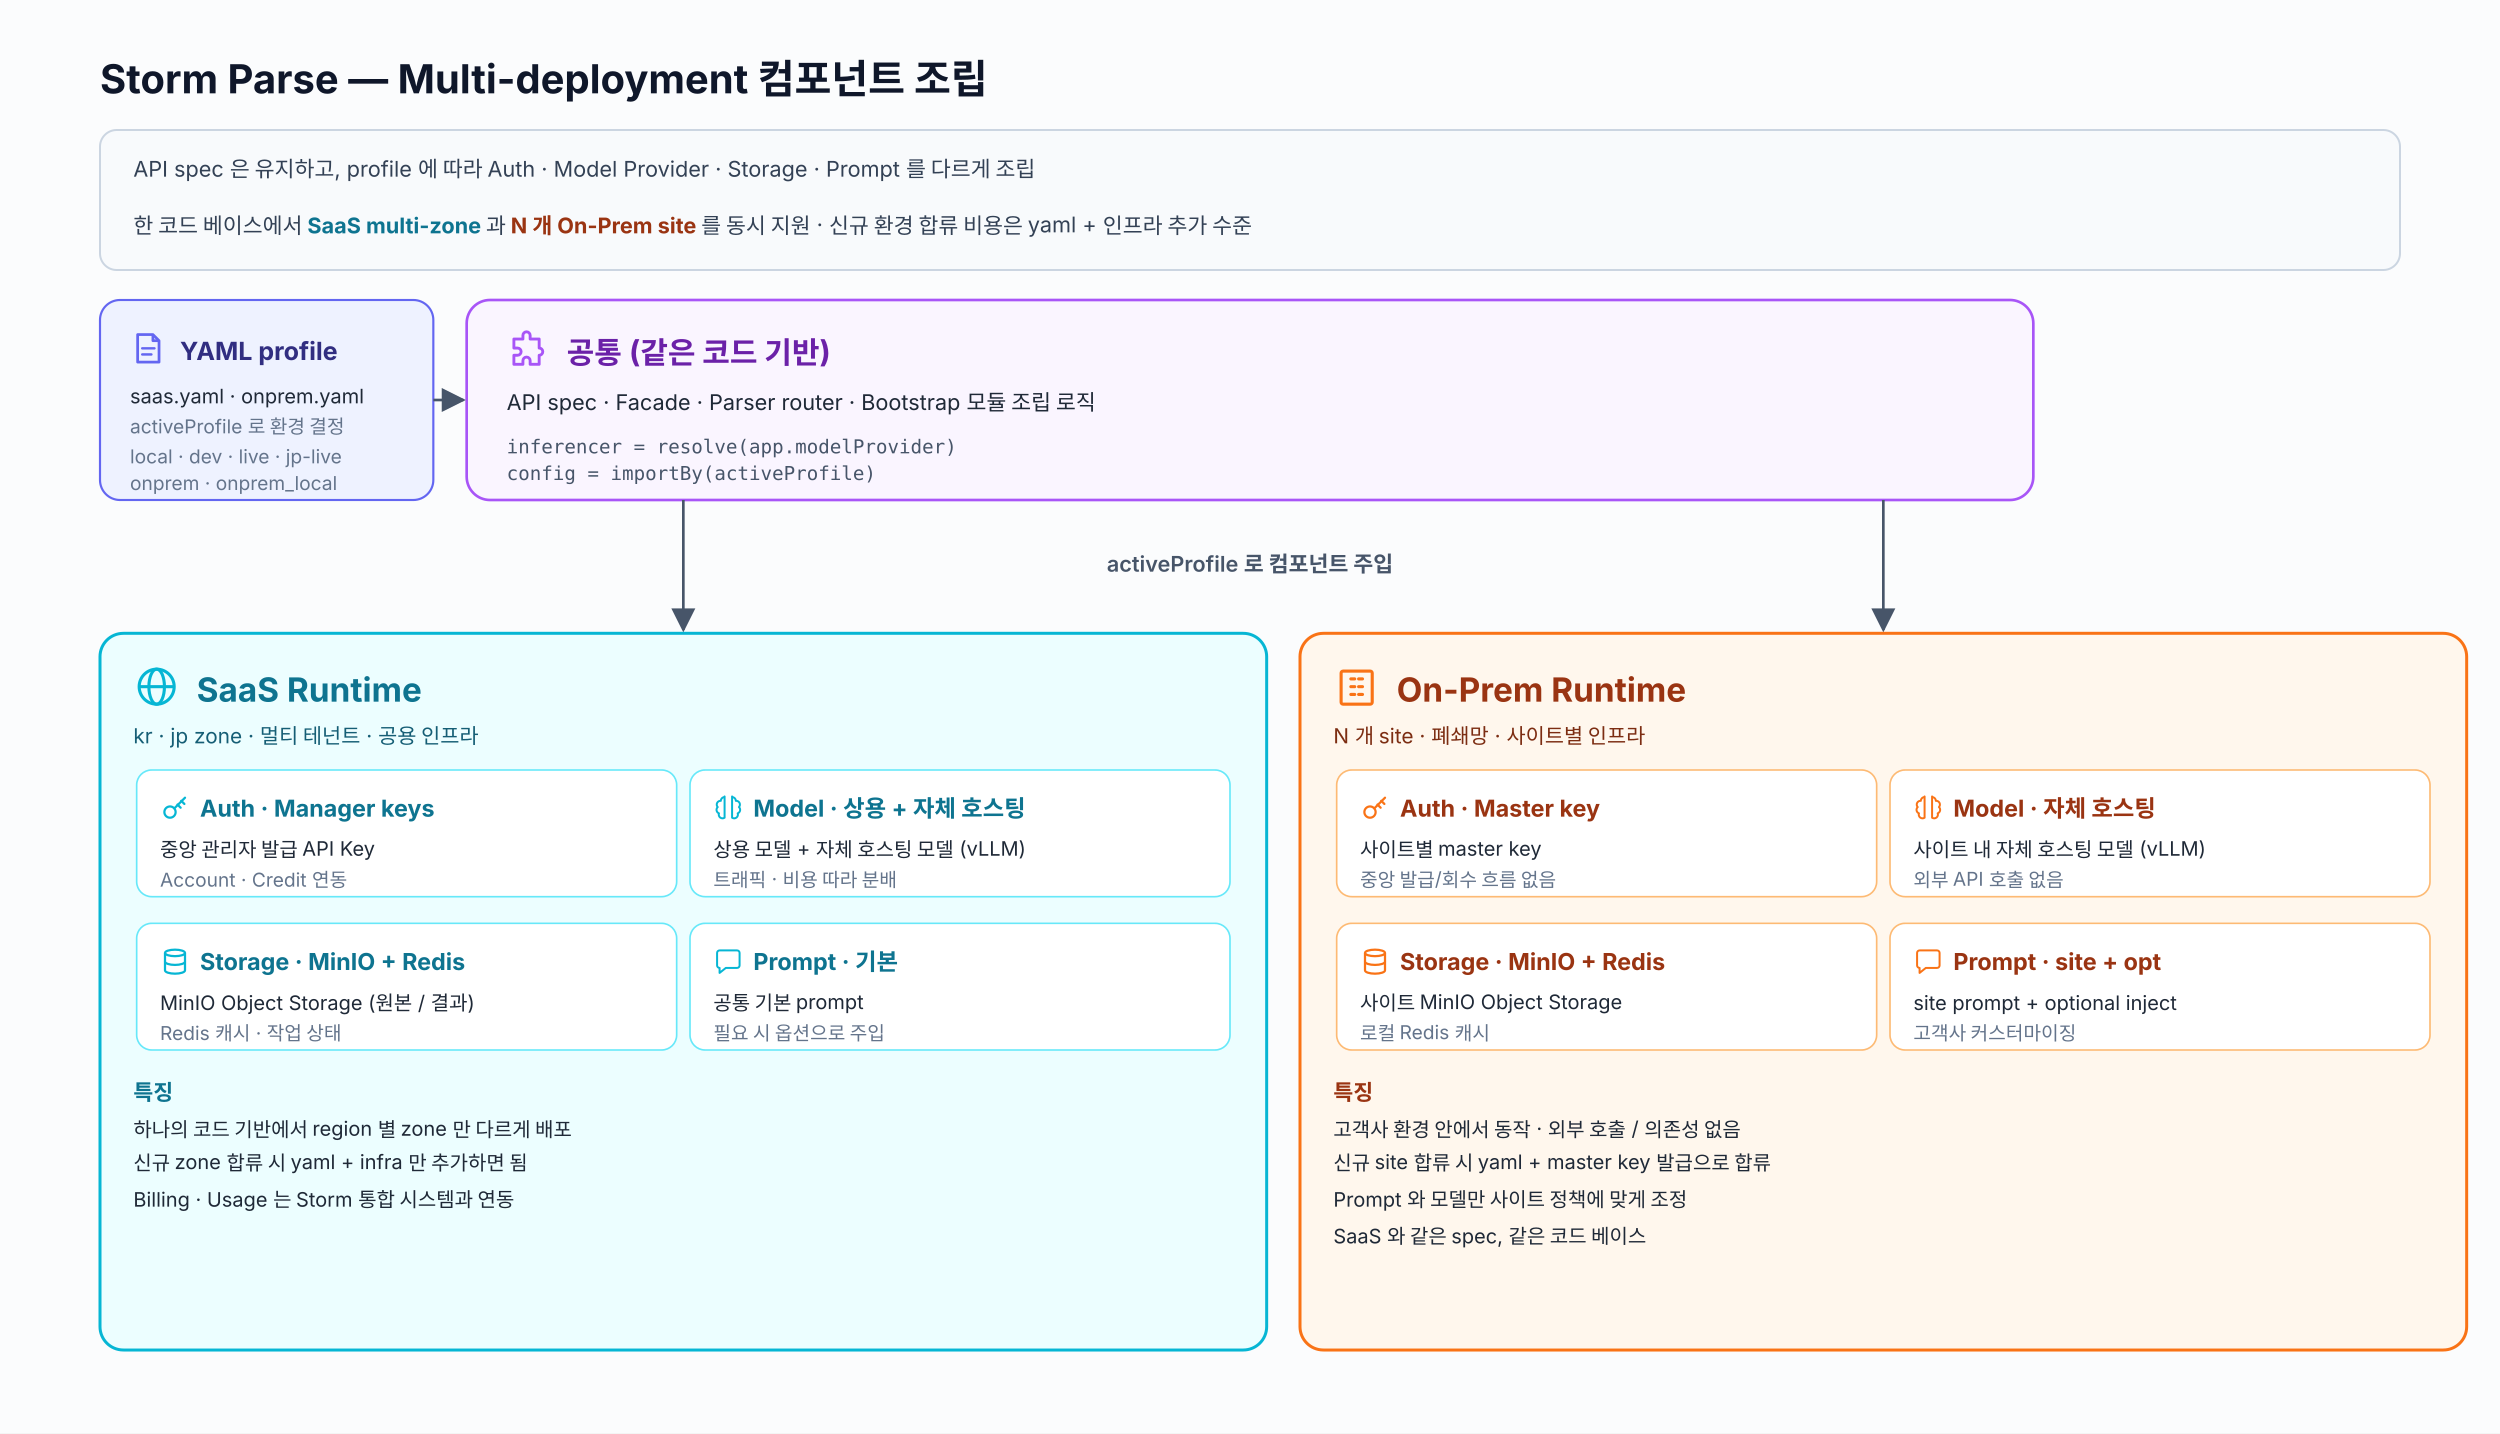
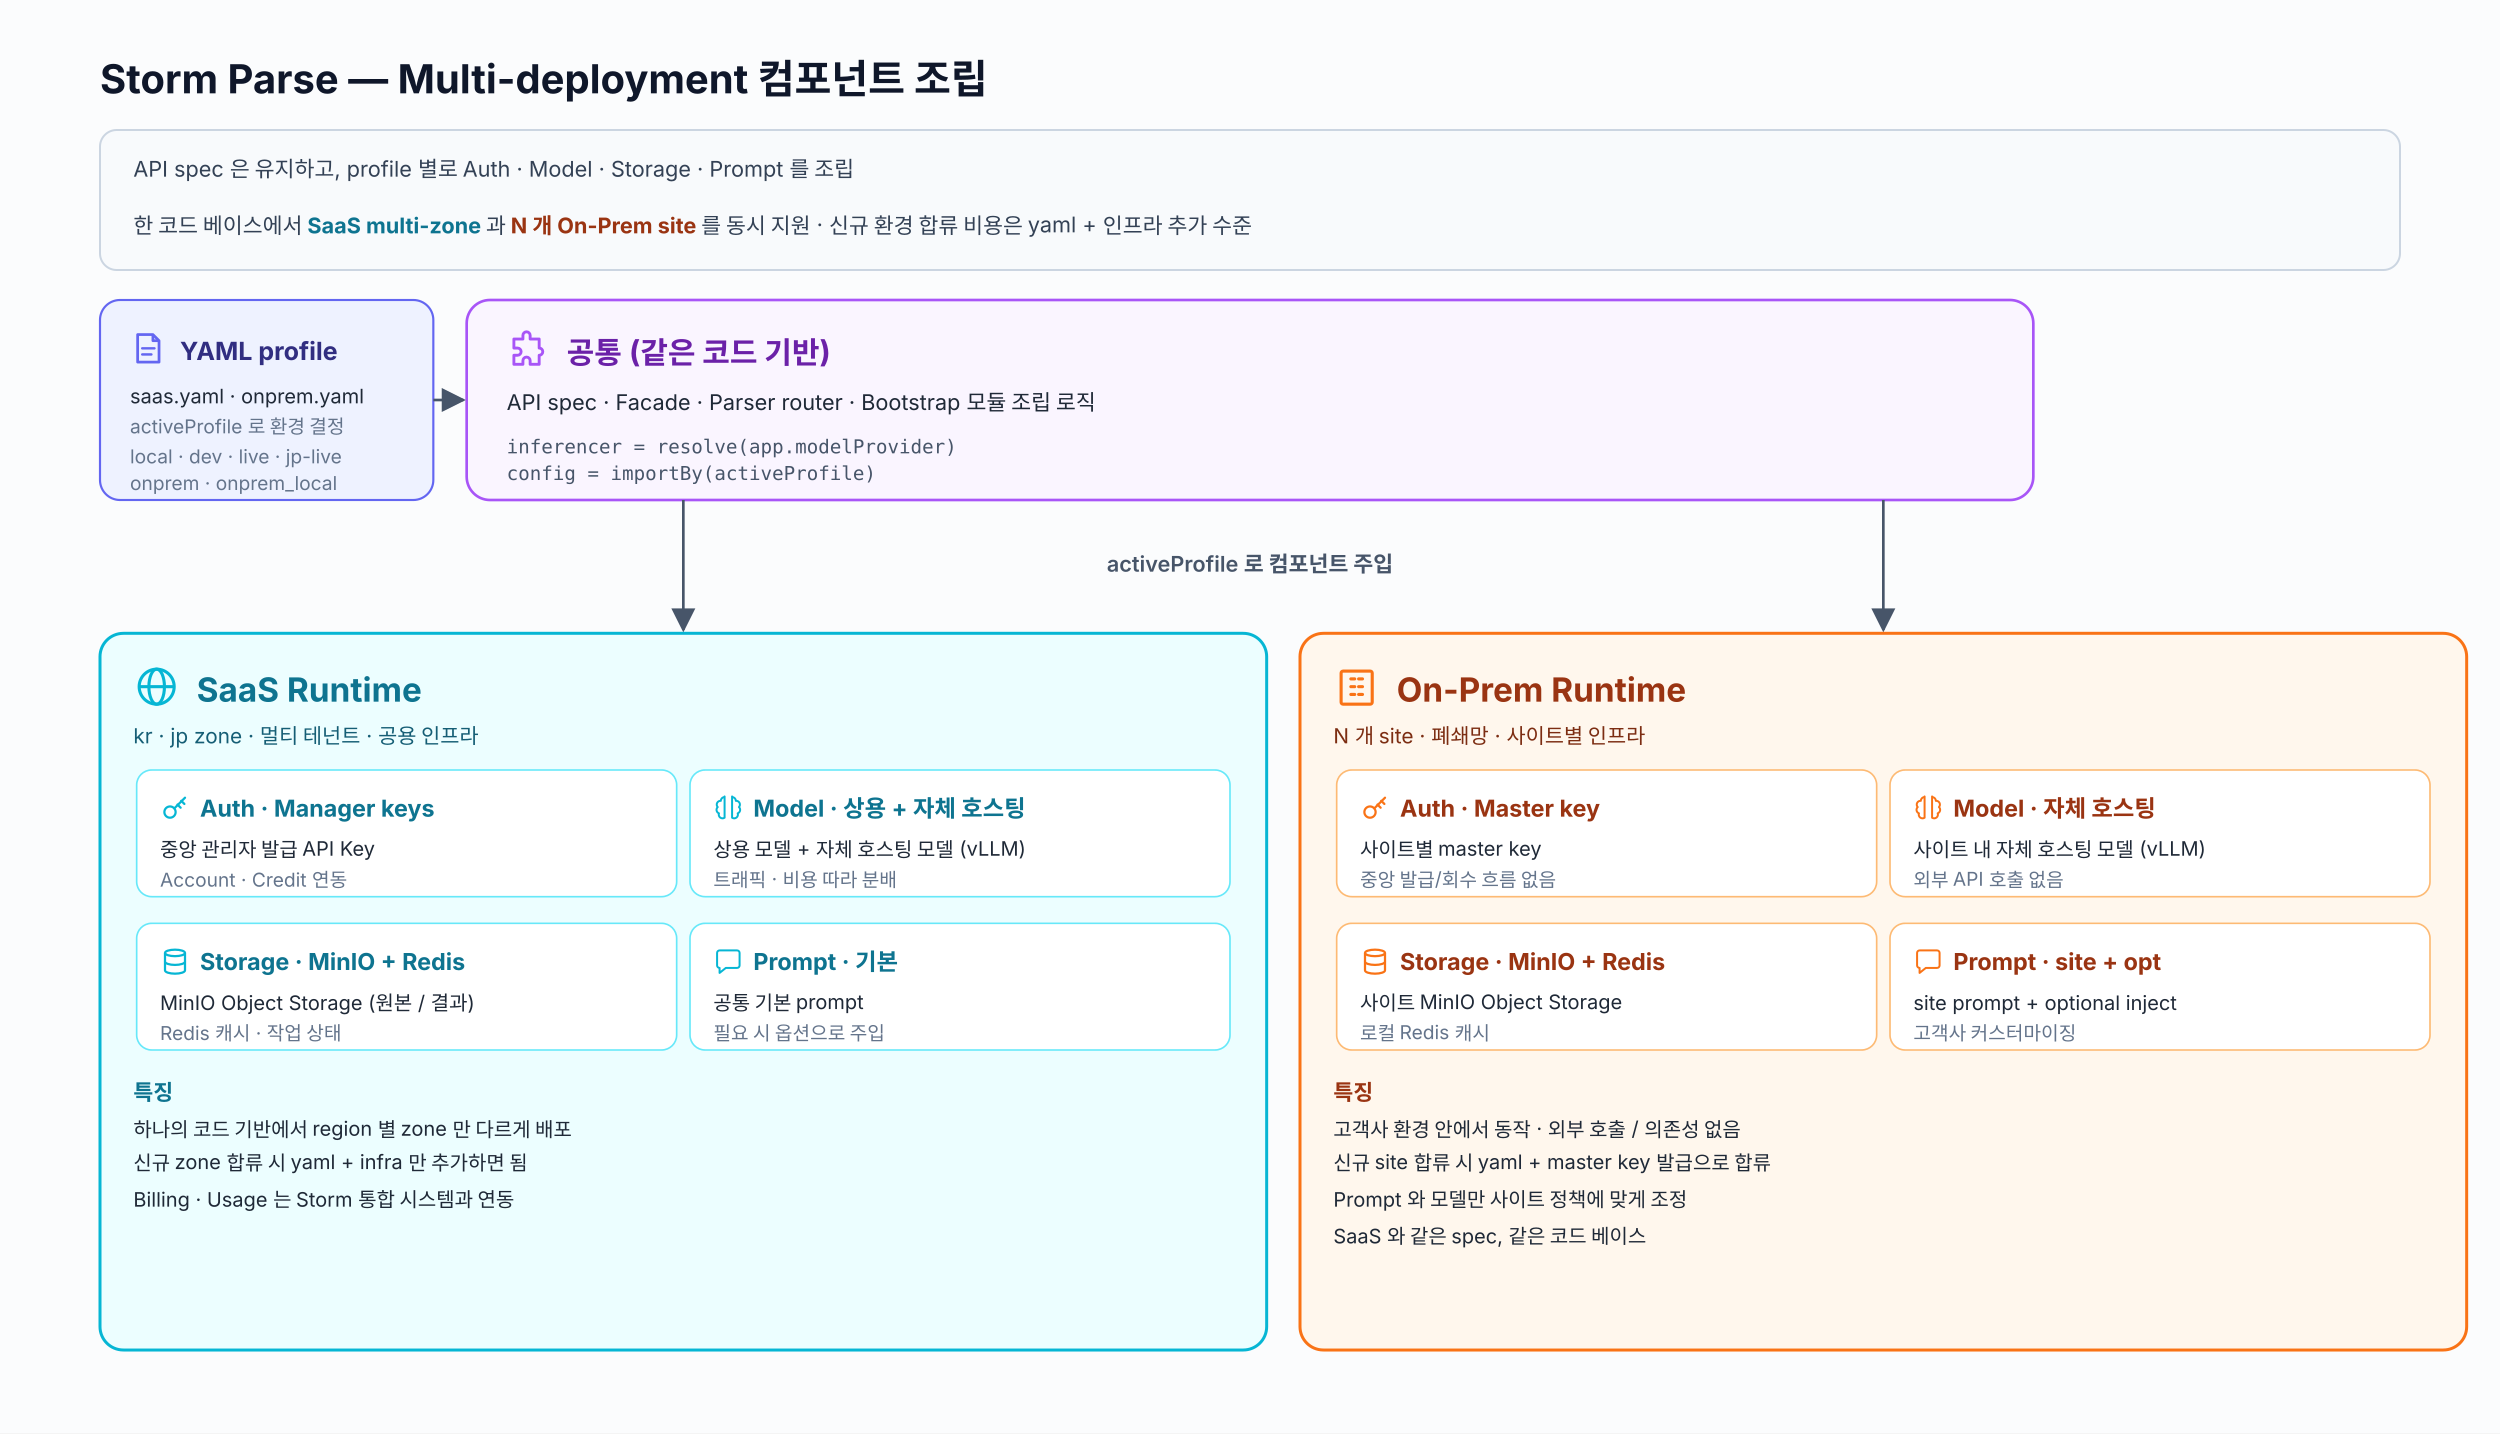
<svg xmlns="http://www.w3.org/2000/svg" viewBox="0 0 1500 860" font-family="system-ui, -apple-system, 'Apple SD Gothic Neo', 'Pretendard', sans-serif">
  <defs>
    <marker id="s-ar" viewBox="0 0 10 10" refX="9" refY="5" markerWidth="9" markerHeight="9" orient="auto-start-reverse">
      <path d="M0,0 L10,5 L0,10 z" fill="#475569" />
    </marker>
    <symbol id="ico-yaml" viewBox="0 0 24 24">
      <path d="M5 3 h10 l4 4 v14 h-14 z" fill="none" stroke="currentColor" stroke-width="1.8" stroke-linejoin="round" />
      <path d="M15 3 v4 h4" fill="none" stroke="currentColor" stroke-width="1.8" stroke-linejoin="round" />
      <line x1="8" y1="12" x2="16" y2="12" stroke="currentColor" stroke-width="1.6" stroke-linecap="round" />
      <line x1="8" y1="16" x2="14" y2="16" stroke="currentColor" stroke-width="1.6" stroke-linecap="round" />
    </symbol>
    <symbol id="ico-puzzle" viewBox="0 0 24 24">
      <path d="M9 3 a2 2 0 0 1 4 0 v2 h5 v5 a2 2 0 0 1 0 4 v5 h-5 v-2 a2 2 0 0 0 -4 0 v2 h-5 v-5 h2 a2 2 0 0 0 0 -4 h-2 v-5 h5 z" fill="none" stroke="currentColor" stroke-width="1.6" stroke-linejoin="round" />
    </symbol>
    <symbol id="ico-key" viewBox="0 0 24 24">
      <circle cx="8" cy="15" r="4.5" fill="none" stroke="currentColor" stroke-width="1.8" />
      <line x1="11.5" y1="12" x2="20" y2="3.5" stroke="currentColor" stroke-width="1.8" stroke-linecap="round" />
      <line x1="17" y1="6" x2="19.5" y2="8.5" stroke="currentColor" stroke-width="1.8" stroke-linecap="round" />
      <line x1="14" y1="9" x2="16.5" y2="11.5" stroke="currentColor" stroke-width="1.8" stroke-linecap="round" />
    </symbol>
    <symbol id="ico-brain" viewBox="0 0 24 24">
      <path d="M9 3 a3 3 0 0 0 -3 3 a3 3 0 0 0 -2.5 5 a3 3 0 0 0 1 5 a3 3 0 0 0 4.5 3.5 v-17 z" fill="none" stroke="currentColor" stroke-width="1.6" stroke-linejoin="round" />
      <path d="M15 3 a3 3 0 0 1 3 3 a3 3 0 0 1 2.5 5 a3 3 0 0 1 -1 5 a3 3 0 0 1 -4.5 3.5 v-17 z" fill="none" stroke="currentColor" stroke-width="1.6" stroke-linejoin="round" />
    </symbol>
    <symbol id="ico-db" viewBox="0 0 24 24">
      <ellipse cx="12" cy="5" rx="8" ry="2.6" fill="none" stroke="currentColor" stroke-width="1.8" />
      <path d="M4 5 v14 c0 1.4 3.6 2.6 8 2.6 s8 -1.2 8 -2.6 v-14" fill="none" stroke="currentColor" stroke-width="1.8" />
      <path d="M4 12 c0 1.4 3.6 2.6 8 2.6 s8 -1.2 8 -2.6" fill="none" stroke="currentColor" stroke-width="1.8" />
    </symbol>
    <symbol id="ico-chat" viewBox="0 0 24 24">
      <path d="M3 5 a2 2 0 0 1 2 -2 h14 a2 2 0 0 1 2 2 v10 a2 2 0 0 1 -2 2 h-9 l-5 4 v-4 h-0 a2 2 0 0 1 -2 -2 z" fill="none" stroke="currentColor" stroke-width="1.6" stroke-linejoin="round" />
    </symbol>
    <symbol id="ico-globe" viewBox="0 0 24 24">
      <circle cx="12" cy="12" r="9" fill="none" stroke="currentColor" stroke-width="1.6" />
      <ellipse cx="12" cy="12" rx="4" ry="9" fill="none" stroke="currentColor" stroke-width="1.6" />
      <line x1="3" y1="12" x2="21" y2="12" stroke="currentColor" stroke-width="1.6" />
    </symbol>
    <symbol id="ico-building" viewBox="0 0 24 24">
      <rect x="4" y="4" width="16" height="17" rx="1" fill="none" stroke="currentColor" stroke-width="1.6" />
      <line x1="9" y1="8" x2="11" y2="8" stroke="currentColor" stroke-width="1.6" stroke-linecap="round" />
      <line x1="13" y1="8" x2="15" y2="8" stroke="currentColor" stroke-width="1.6" stroke-linecap="round" />
      <line x1="9" y1="12" x2="11" y2="12" stroke="currentColor" stroke-width="1.6" stroke-linecap="round" />
      <line x1="13" y1="12" x2="15" y2="12" stroke="currentColor" stroke-width="1.6" stroke-linecap="round" />
      <line x1="9" y1="16" x2="11" y2="16" stroke="currentColor" stroke-width="1.6" stroke-linecap="round" />
      <line x1="13" y1="16" x2="15" y2="16" stroke="currentColor" stroke-width="1.6" stroke-linecap="round" />
    </symbol>
  </defs>
  <rect width="1500" height="860" fill="#fbfcfd" />
  <text x="60" y="56" font-size="24" font-weight="700" fill="#0f172a">Storm Parse — Multi-deployment 컴포넌트 조립</text>
  <g>
    <rect x="60" y="78" width="1380" height="84" rx="10" fill="#f8fafc" stroke="#cbd5e1" stroke-width="1.2" />
-     <text x="80" y="106" font-size="13" fill="#334155">API spec 은 유지하고, profile 에 따라 Auth · Model Provider · Storage · Prompt 를 다르게 조립</text>
+     <text x="80" y="106" font-size="13" fill="#334155">API spec 은 유지하고, profile 별로 Auth · Model · Storage · Prompt 를 조립</text>
    <text x="80" y="140" font-size="13" fill="#334155">한 코드 베이스에서 <tspan font-weight="700" fill="#0e7490">SaaS multi-zone</tspan> 과 <tspan font-weight="700" fill="#9a3412">N 개 On-Prem site</tspan> 를 동시 지원 · 신규 환경 합류 비용은 yaml + 인프라 추가 수준</text>
  </g>
  <g>
    <rect x="280" y="180" width="940" height="120" rx="14" fill="#faf5ff" stroke="#a855f7" stroke-width="1.6" />
    <g color="#a855f7">
      <use href="#ico-puzzle" x="304" y="198" width="26" height="26" />
    </g>
    <text x="340" y="218" font-size="18" font-weight="700" fill="#6b21a8">공통 (같은 코드 기반)</text>
    <text x="304" y="246" font-size="13" fill="#1f2937">API spec · Facade · Parser router · Bootstrap 모듈 조립 로직</text>
    <g font-family="ui-monospace, SFMono-Regular, Menlo, monospace" font-size="11.5" fill="#475569">
      <text x="304" y="272">inferencer = resolve(app.modelProvider)</text>
      <text x="304" y="288">config       = importBy(activeProfile)</text>
    </g>
  </g>
  <g>
    <rect x="60" y="180" width="200" height="120" rx="12" fill="#eef2ff" stroke="#6366f1" stroke-width="1.3" />
    <g color="#6366f1">
      <use href="#ico-yaml" x="78" y="198" width="22" height="22" />
    </g>
    <text x="108" y="216" font-size="15" font-weight="700" fill="#312e81">YAML profile</text>
    <text x="78" y="242" font-size="12" fill="#1f2937">saas.yaml · onprem.yaml</text>
    <text x="78" y="260" font-size="11.5" fill="#64748b">activeProfile 로 환경 결정</text>
    <text x="78" y="278" font-size="11.5" fill="#64748b">local · dev · live · jp-live</text>
    <text x="78" y="294" font-size="11.5" fill="#64748b">onprem · onprem_local</text>
  </g>
  <line x1="260" y1="240" x2="278" y2="240" stroke="#475569" stroke-width="1.6" marker-end="url(#s-ar)" />
  <line x1="410" y1="300" x2="410" y2="378" stroke="#475569" stroke-width="1.6" marker-end="url(#s-ar)" />
  <line x1="1130" y1="300" x2="1130" y2="378" stroke="#475569" stroke-width="1.6" marker-end="url(#s-ar)" />
  <text x="750" y="343" text-anchor="middle" font-size="13" fill="#475569" font-weight="600">activeProfile 로 컴포넌트 주입</text>
  <g>
    <rect x="60" y="380" width="700" height="430" rx="14" fill="#ecfeff" stroke="#06b6d4" stroke-width="1.8" />
    <g color="#06b6d4">
      <use href="#ico-globe" x="80" y="398" width="28" height="28" />
    </g>
    <text x="118" y="421" font-size="20" font-weight="700" fill="#0e7490">SaaS Runtime</text>
    <text x="80" y="446" font-size="12.5" fill="#155e75">kr · jp zone · 멀티 테넌트 · 공용 인프라</text>
    <g>
      <rect x="82" y="462" width="324" height="76" rx="9" fill="#ffffff" stroke="#67e8f9" />
      <g color="#06b6d4">
        <use href="#ico-key" x="96" y="476" width="18" height="18" />
      </g>
      <text x="120" y="490" font-size="14" font-weight="700" fill="#0e7490">Auth · Manager keys</text>
      <text x="96" y="514" font-size="12" fill="#1f2937">중앙 관리자 발급 API Key</text>
      <text x="96" y="532" font-size="11.5" fill="#64748b">Account · Credit 연동</text>
    </g>
    <g>
      <rect x="414" y="462" width="324" height="76" rx="9" fill="#ffffff" stroke="#67e8f9" />
      <g color="#06b6d4">
        <use href="#ico-brain" x="428" y="476" width="18" height="18" />
      </g>
      <text x="452" y="490" font-size="14" font-weight="700" fill="#0e7490">Model · 상용 + 자체 호스팅</text>
      <text x="428" y="514" font-size="12" fill="#1f2937">상용 모델 + 자체 호스팅 모델 (vLLM)</text>
      <text x="428" y="532" font-size="11.5" fill="#64748b">트래픽 · 비용 따라 분배</text>
    </g>
    <g>
      <rect x="82" y="554" width="324" height="76" rx="9" fill="#ffffff" stroke="#67e8f9" />
      <g color="#06b6d4">
        <use href="#ico-db" x="96" y="568" width="18" height="18" />
      </g>
      <text x="120" y="582" font-size="14" font-weight="700" fill="#0e7490">Storage · MinIO + Redis</text>
      <text x="96" y="606" font-size="12" fill="#1f2937">MinIO Object Storage (원본 / 결과)</text>
      <text x="96" y="624" font-size="11.5" fill="#64748b">Redis 캐시 · 작업 상태</text>
    </g>
    <g>
      <rect x="414" y="554" width="324" height="76" rx="9" fill="#ffffff" stroke="#67e8f9" />
      <g color="#06b6d4">
        <use href="#ico-chat" x="428" y="568" width="18" height="18" />
      </g>
      <text x="452" y="582" font-size="14" font-weight="700" fill="#0e7490">Prompt · 기본</text>
      <text x="428" y="606" font-size="12" fill="#1f2937">공통 기본 prompt</text>
      <text x="428" y="624" font-size="11.5" fill="#64748b">필요 시 옵션으로 주입</text>
    </g>
    <text x="80" y="660" font-size="13" font-weight="700" fill="#0e7490">특징</text>
    <text x="80" y="682" font-size="12" fill="#1f2937">하나의 코드 기반에서 region 별 zone 만 다르게 배포</text>
    <text x="80" y="702" font-size="12" fill="#1f2937">신규 zone 합류 시 yaml + infra 만 추가하면 됨</text>
    <text x="80" y="724" font-size="12" fill="#1f2937">Billing · Usage 는 Storm 통합 시스템과 연동</text>
  </g>
  <g>
    <rect x="780" y="380" width="700" height="430" rx="14" fill="#fff7ed" stroke="#f97316" stroke-width="1.8" />
    <g color="#f97316">
      <use href="#ico-building" x="800" y="398" width="28" height="28" />
    </g>
    <text x="838" y="421" font-size="20" font-weight="700" fill="#9a3412">On-Prem Runtime</text>
    <text x="800" y="446" font-size="12.5" fill="#7c2d12">N 개 site · 폐쇄망 · 사이트별 인프라</text>
    <g>
      <rect x="802" y="462" width="324" height="76" rx="9" fill="#ffffff" stroke="#fdba74" />
      <g color="#f97316">
        <use href="#ico-key" x="816" y="476" width="18" height="18" />
      </g>
      <text x="840" y="490" font-size="14" font-weight="700" fill="#9a3412">Auth · Master key</text>
      <text x="816" y="514" font-size="12" fill="#1f2937">사이트별 master key</text>
      <text x="816" y="532" font-size="11.5" fill="#64748b">중앙 발급/회수 흐름 없음</text>
    </g>
    <g>
      <rect x="1134" y="462" width="324" height="76" rx="9" fill="#ffffff" stroke="#fdba74" />
      <g color="#f97316">
        <use href="#ico-brain" x="1148" y="476" width="18" height="18" />
      </g>
      <text x="1172" y="490" font-size="14" font-weight="700" fill="#9a3412">Model · 자체 호스팅</text>
      <text x="1148" y="514" font-size="12" fill="#1f2937">사이트 내 자체 호스팅 모델 (vLLM)</text>
      <text x="1148" y="532" font-size="11.5" fill="#64748b">외부 API 호출 없음</text>
    </g>
    <g>
      <rect x="802" y="554" width="324" height="76" rx="9" fill="#ffffff" stroke="#fdba74" />
      <g color="#f97316">
        <use href="#ico-db" x="816" y="568" width="18" height="18" />
      </g>
      <text x="840" y="582" font-size="14" font-weight="700" fill="#9a3412">Storage · MinIO + Redis</text>
      <text x="816" y="606" font-size="12" fill="#1f2937">사이트 MinIO Object Storage</text>
      <text x="816" y="624" font-size="11.5" fill="#64748b">로컬 Redis 캐시</text>
    </g>
    <g>
      <rect x="1134" y="554" width="324" height="76" rx="9" fill="#ffffff" stroke="#fdba74" />
      <g color="#f97316">
        <use href="#ico-chat" x="1148" y="568" width="18" height="18" />
      </g>
      <text x="1172" y="582" font-size="14" font-weight="700" fill="#9a3412">Prompt · site + opt</text>
      <text x="1148" y="606" font-size="12" fill="#1f2937">site prompt + optional inject</text>
      <text x="1148" y="624" font-size="11.5" fill="#64748b">고객사 커스터마이징</text>
    </g>
    <text x="800" y="660" font-size="13" font-weight="700" fill="#9a3412">특징</text>
    <text x="800" y="682" font-size="12" fill="#1f2937">고객사 환경 안에서 동작 · 외부 호출 / 의존성 없음</text>
    <text x="800" y="702" font-size="12" fill="#1f2937">신규 site 합류 시 yaml + master key 발급으로 합류</text>
    <text x="800" y="724" font-size="12" fill="#1f2937">Prompt 와 모델만 사이트 정책에 맞게 조정</text>
    <text x="800" y="746" font-size="12" fill="#1f2937">SaaS 와 같은 spec, 같은 코드 베이스</text>
  </g>
</svg>
